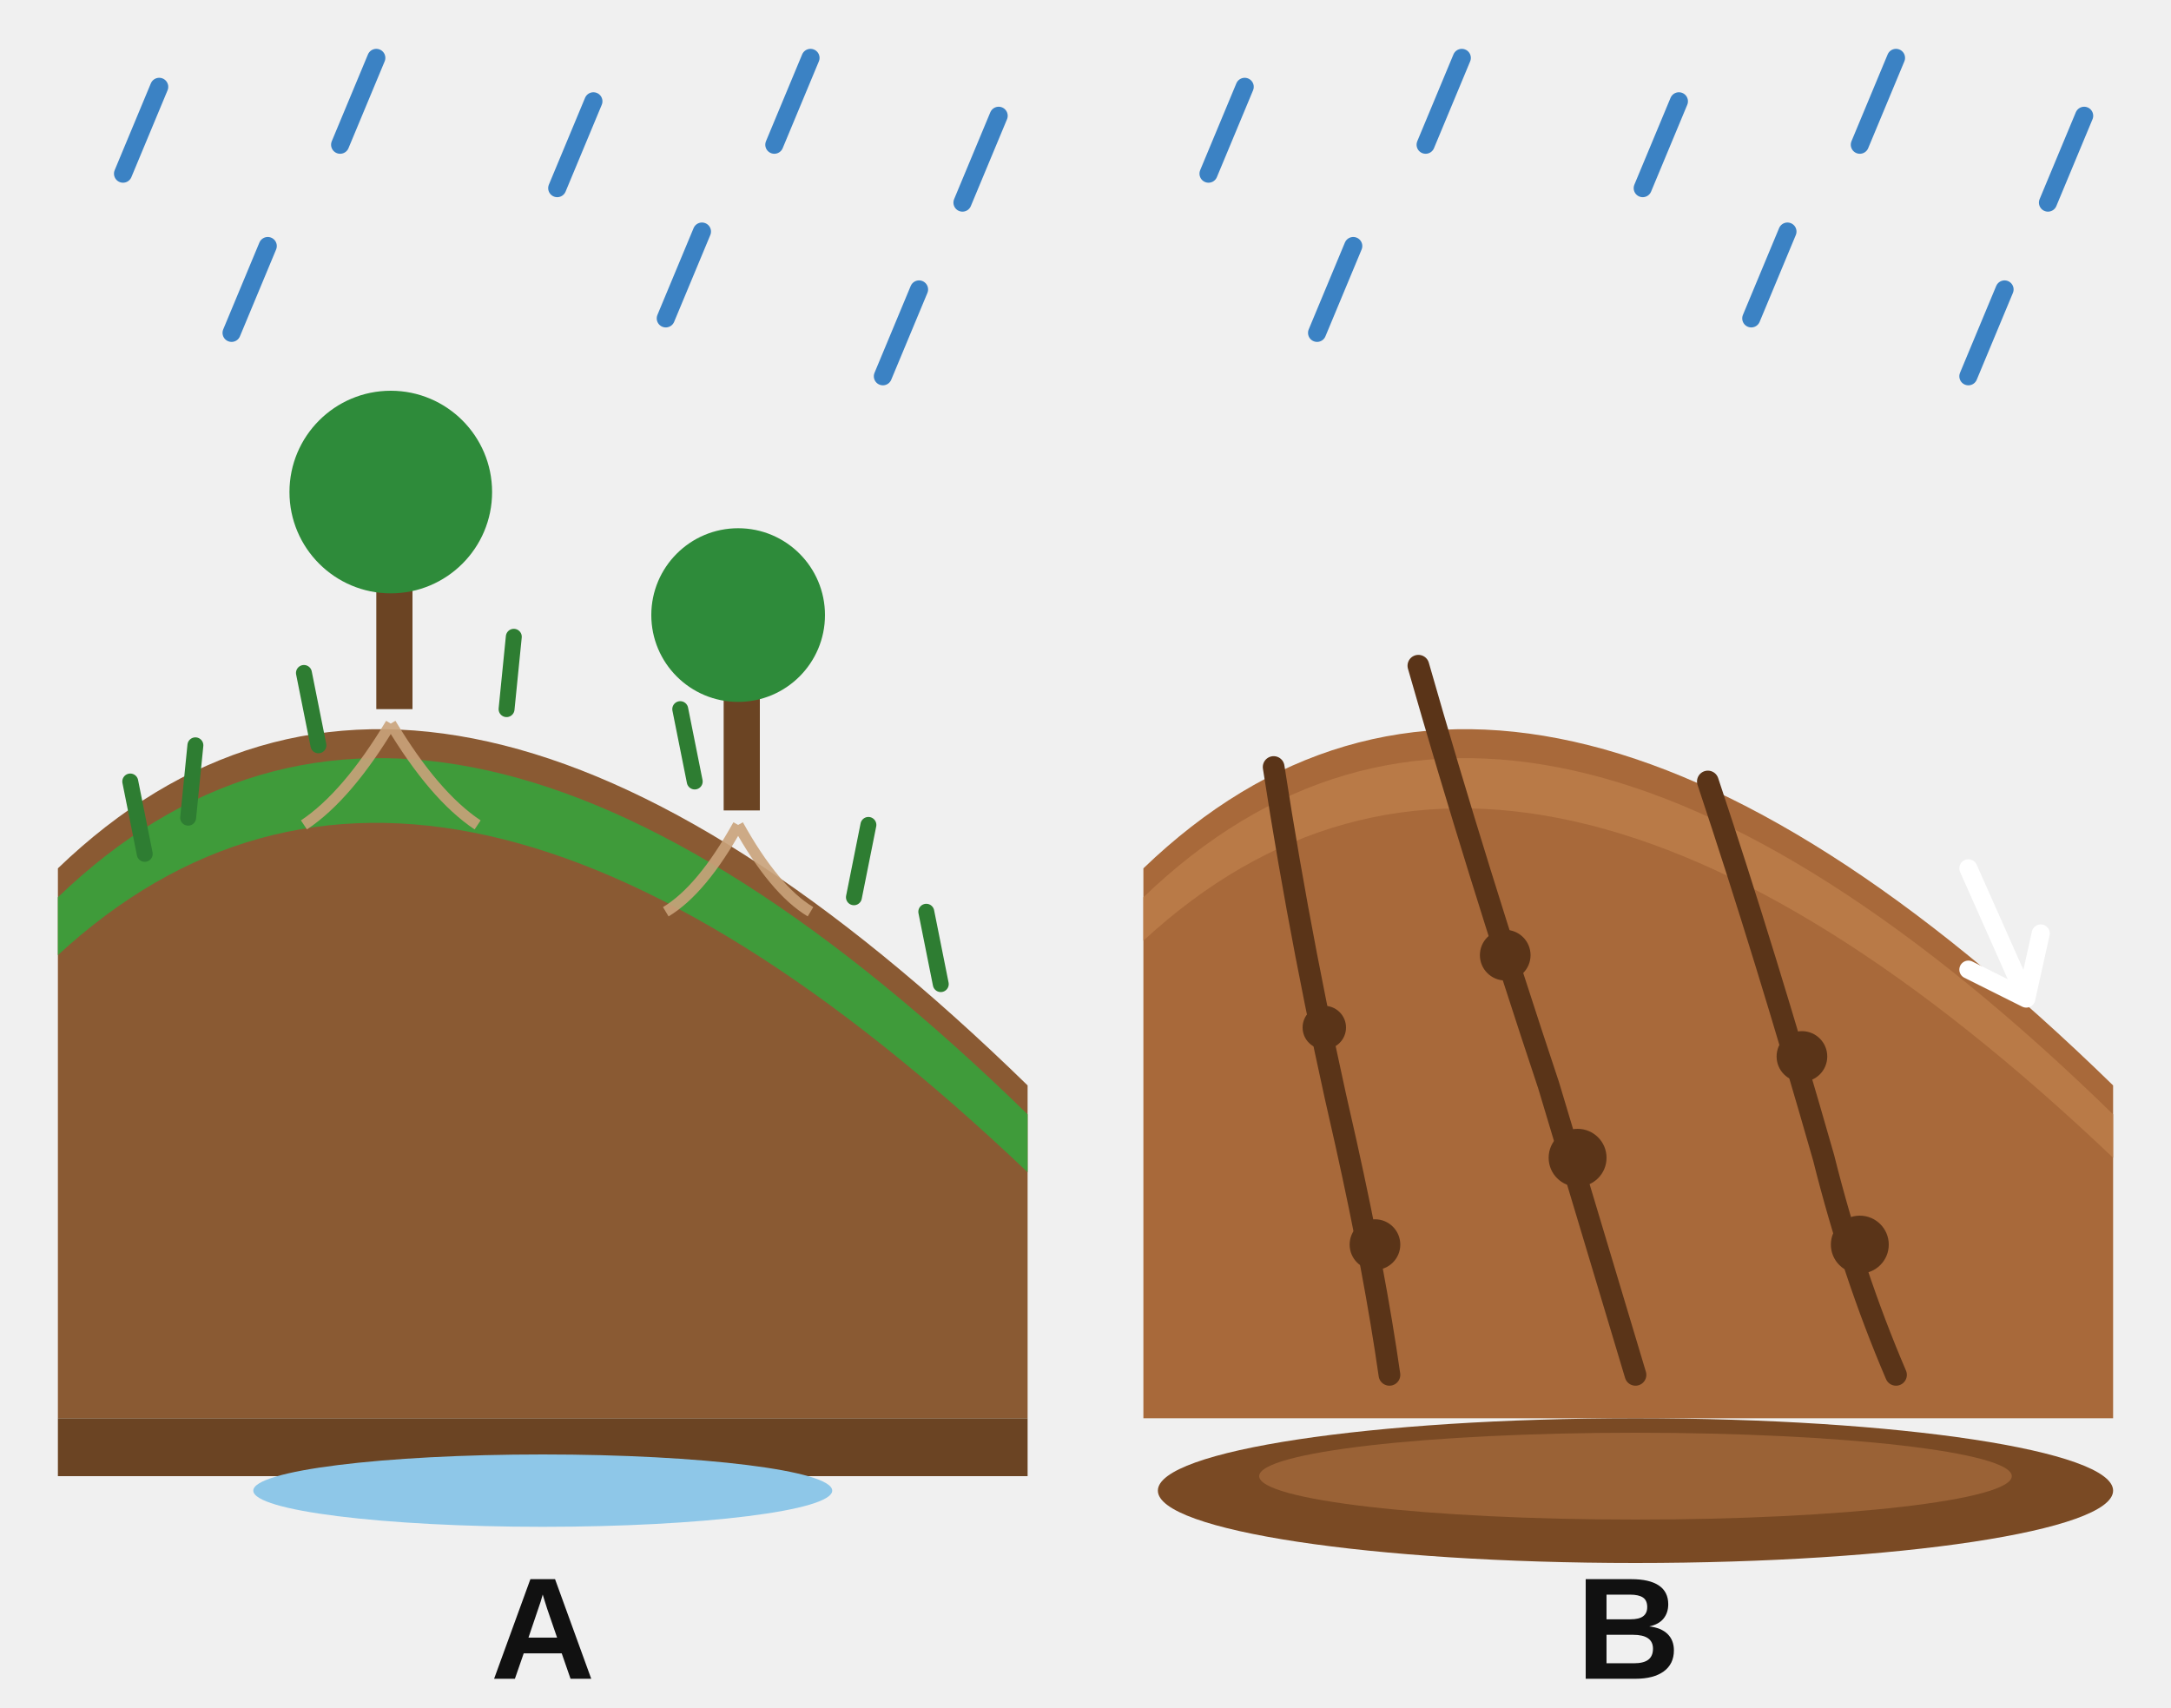
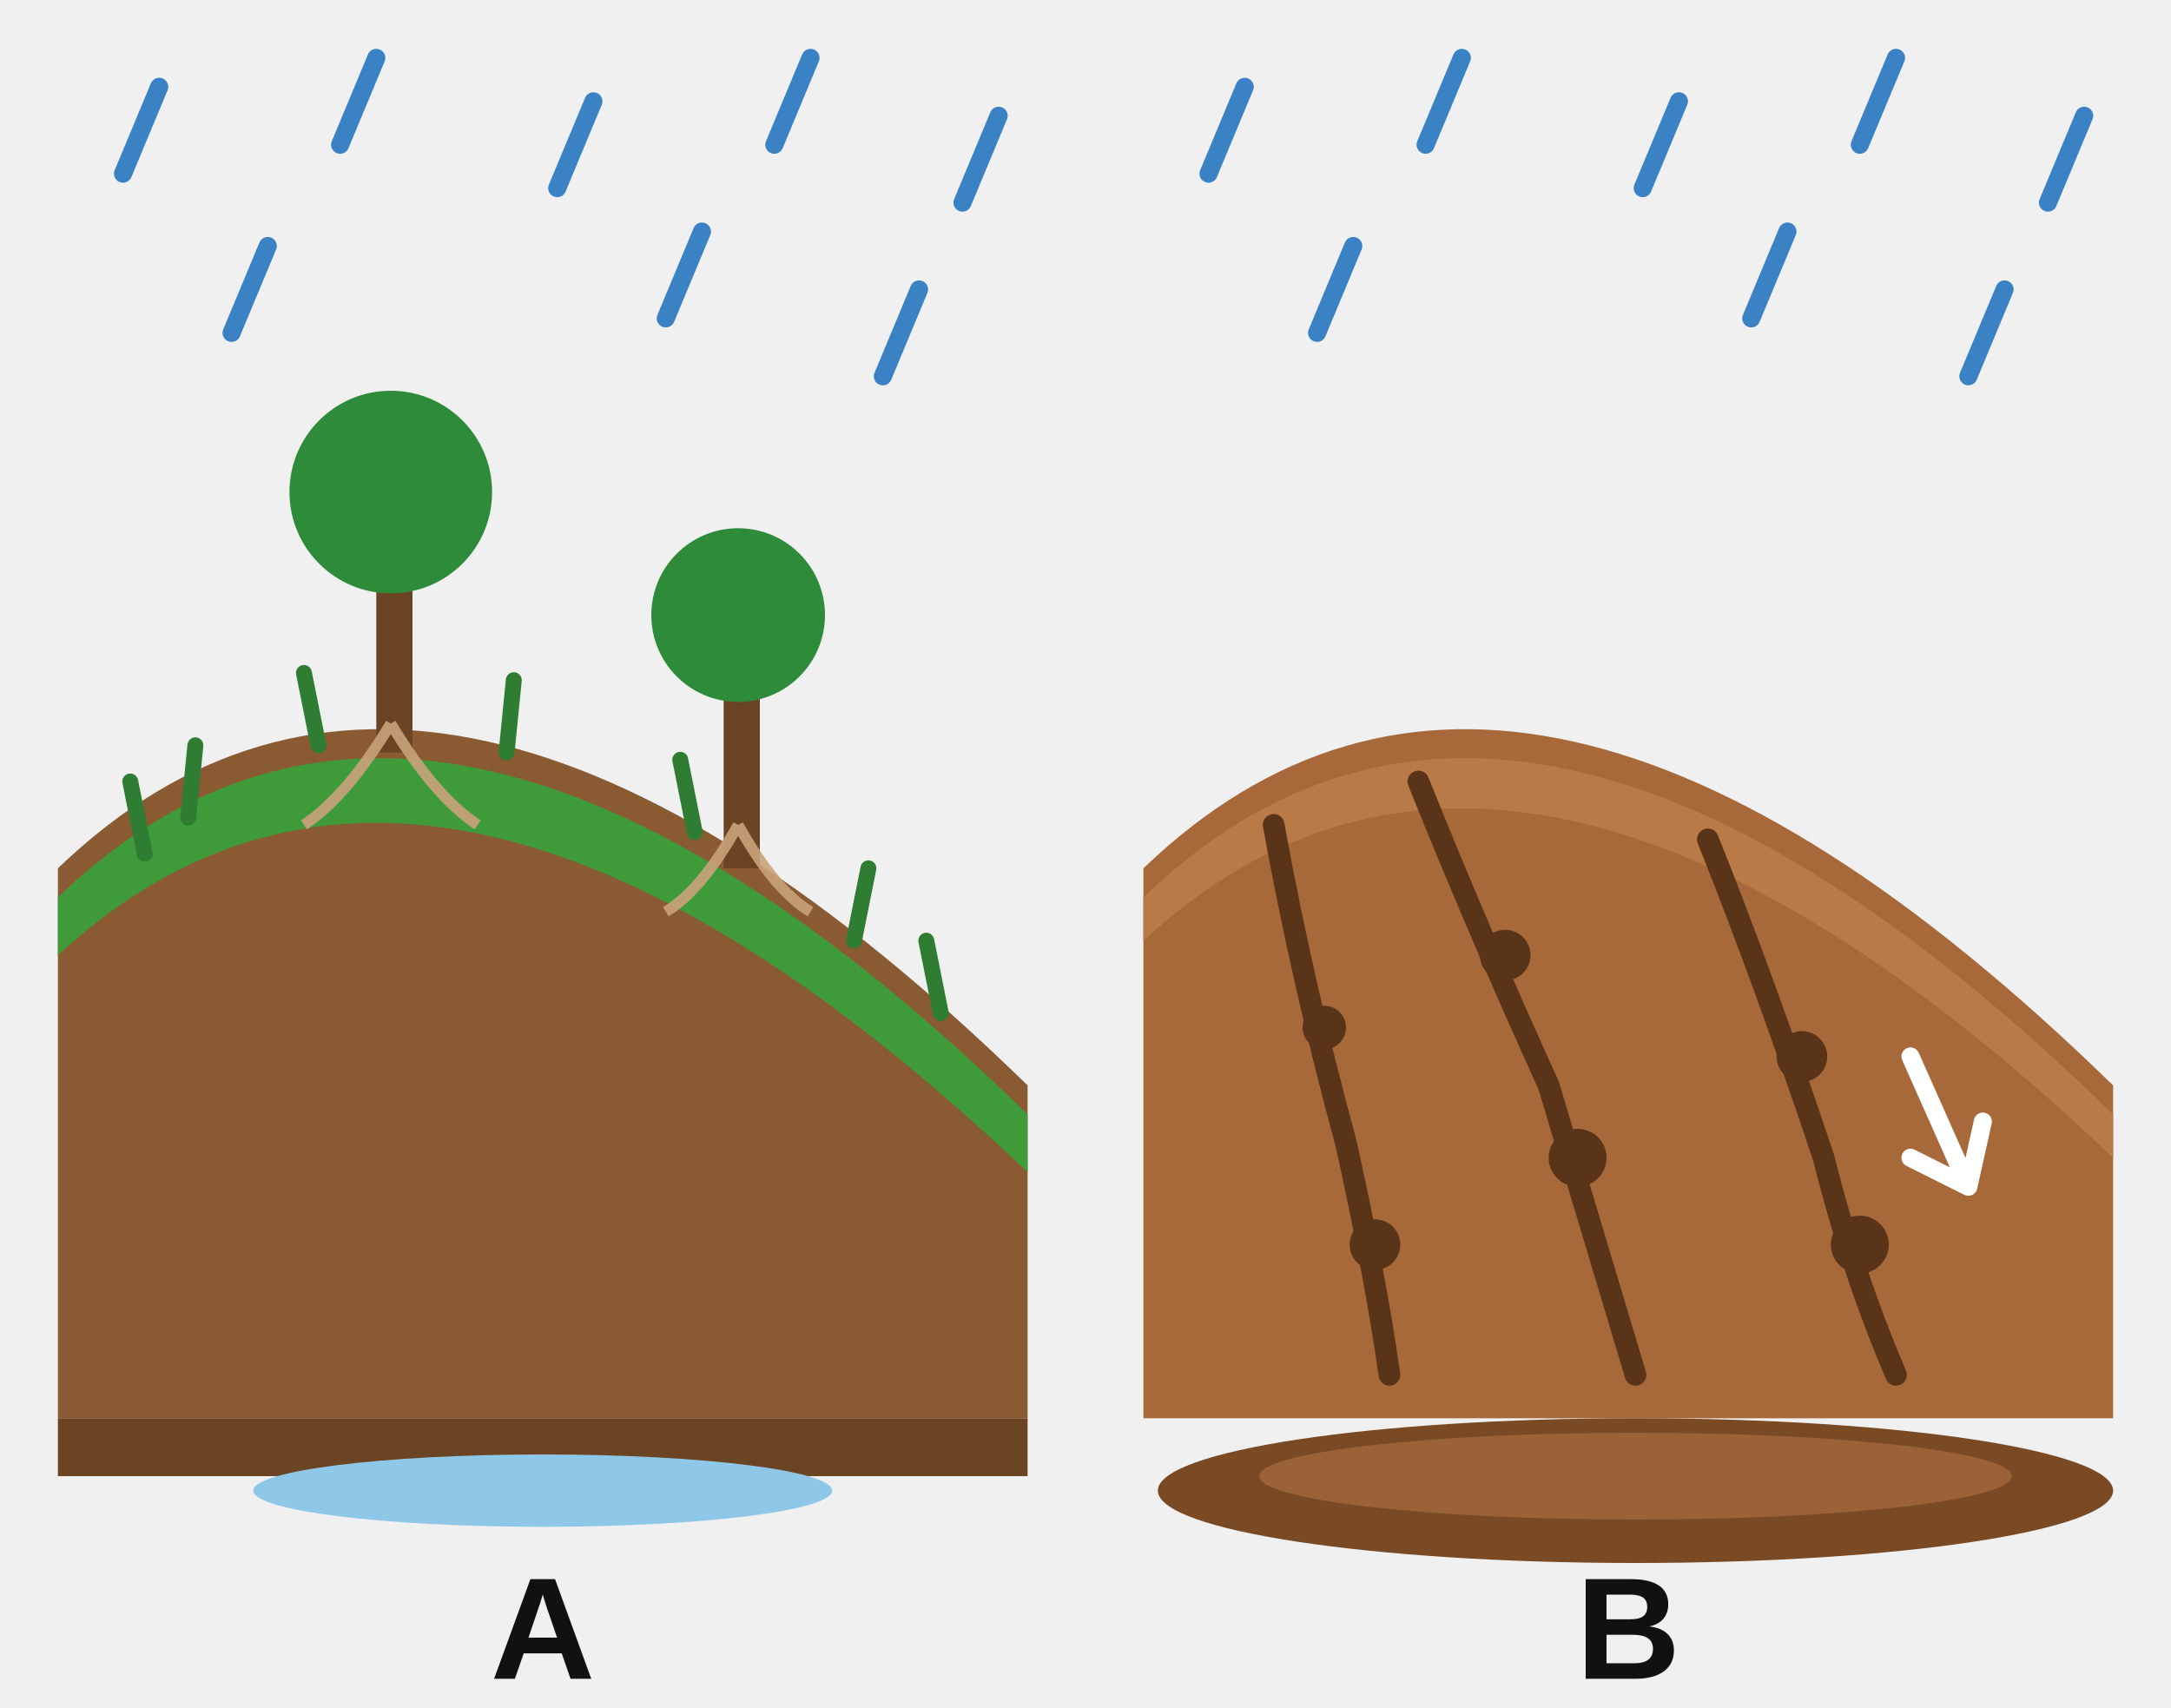
<svg xmlns="http://www.w3.org/2000/svg" viewBox="0 0 300 236" width="300" height="236" role="img" aria-label="Deux pentes sous la pluie. Pente A : couverte d’herbe et d’arbres, la terre reste en place. Pente B : sans plantes, des rigoles de boue descendent et la terre s’accumule en bas dans une flaque marron">
  <g stroke="#3b82c4" stroke-width="2.5" stroke-linecap="round">
    <line x1="22" y1="12" x2="17" y2="24" />
    <line x1="52" y1="8" x2="47" y2="20" />
    <line x1="82" y1="14" x2="77" y2="26" />
    <line x1="112" y1="8" x2="107" y2="20" />
    <line x1="138" y1="16" x2="133" y2="28" />
    <line x1="37" y1="34" x2="32" y2="46" />
    <line x1="97" y1="32" x2="92" y2="44" />
    <line x1="127" y1="40" x2="122" y2="52" />
    <line x1="172" y1="12" x2="167" y2="24" />
    <line x1="202" y1="8" x2="197" y2="20" />
    <line x1="232" y1="14" x2="227" y2="26" />
    <line x1="262" y1="8" x2="257" y2="20" />
    <line x1="288" y1="16" x2="283" y2="28" />
    <line x1="187" y1="34" x2="182" y2="46" />
    <line x1="247" y1="32" x2="242" y2="44" />
    <line x1="277" y1="40" x2="272" y2="52" />
  </g>
  <path d="M8 196 L8 120 Q60 70 142 150 L142 196 Z" fill="#8a5a33" />
  <path d="M8 124 Q60 74 142 154 L142 162 Q60 84 8 132 Z" fill="#3f9b3a" />
  <g stroke="#2e7d32" stroke-width="2.2" stroke-linecap="round">
    <line x1="20" y1="118" x2="18" y2="108" />
    <line x1="26" y1="113" x2="27" y2="103" />
    <line x1="44" y1="103" x2="42" y2="93" />
-     <line x1="70" y1="98" x2="71" y2="88" />
-     <line x1="96" y1="108" x2="94" y2="98" />
-     <line x1="118" y1="124" x2="120" y2="114" />
-     <line x1="130" y1="136" x2="128" y2="126" />
+     <line x1="70" y1="104" x2="71" y2="94" />
+     <line x1="96" y1="115" x2="94" y2="105" />
+     <line x1="118" y1="130" x2="120" y2="120" />
+     <line x1="130" y1="140" x2="128" y2="130" />
  </g>
-   <rect x="52" y="74" width="5" height="24" fill="#6b4423" />
+   <rect x="52" y="74" width="5" height="30" fill="#6b4423" />
  <circle cx="54" cy="68" r="14" fill="#2e8b3a" />
-   <rect x="100" y="90" width="5" height="22" fill="#6b4423" />
+   <rect x="100" y="90" width="5" height="30" fill="#6b4423" />
  <circle cx="102" cy="85" r="12" fill="#2e8b3a" />
  <g stroke="#c9a27a" stroke-width="1.5" fill="none" opacity="0.9">
    <path d="M54 100 q-6 10 -12 14 M54 100 q6 10 12 14 M102 114 q-5 9 -10 12 M102 114 q5 9 10 12" />
  </g>
  <path d="M158 196 L158 120 Q210 70 292 150 L292 196 Z" fill="#a8693a" />
  <path d="M158 124 Q210 74 292 154 L292 160 Q210 82 158 130 Z" fill="#b97a47" />
  <g stroke="#5a3418" stroke-width="3" fill="none" stroke-linecap="round">
-     <path d="M196 92 Q204 120 214 150 Q220 170 226 190" />
-     <path d="M236 108 Q244 132 252 160 Q256 176 262 190" />
-     <path d="M176 106 Q180 132 186 158 Q190 176 192 190" />
+     <path d="M196 108 Q204 128 214 150 Q220 170 226 190" />
+     <path d="M236 116 Q244 136 252 160 Q256 176 262 190" />
+     <path d="M176 114 Q180 136 186 158 Q190 176 192 190" />
  </g>
  <g fill="#5a3418">
    <circle cx="208" cy="132" r="3.5" />
    <circle cx="218" cy="160" r="4" />
    <circle cx="249" cy="146" r="3.5" />
    <circle cx="257" cy="172" r="4" />
    <circle cx="183" cy="142" r="3" />
    <circle cx="190" cy="172" r="3.5" />
  </g>
  <g stroke="#ffffff" stroke-width="2.5" fill="none" stroke-linecap="round" stroke-linejoin="round">
-     <path d="M272 120 L280 138 M280 138 L272 134 M280 138 L282 129" />
+     <path d="M264 146 L272 164 M272 164 L264 160 M272 164 L274 155" />
  </g>
  <ellipse cx="226" cy="206" rx="66" ry="10" fill="#7a4a24" />
  <ellipse cx="226" cy="204" rx="52" ry="6" fill="#9a6236" />
  <rect x="8" y="196" width="134" height="8" fill="#6b4423" />
  <ellipse cx="75" cy="206" rx="40" ry="5" fill="#8ec7e8" />
  <g font-family="Arial, Helvetica, sans-serif" font-size="20" font-weight="700" fill="#111" text-anchor="middle">
    <text x="75" y="232">A</text>
    <text x="225" y="232">B</text>
  </g>
</svg>
